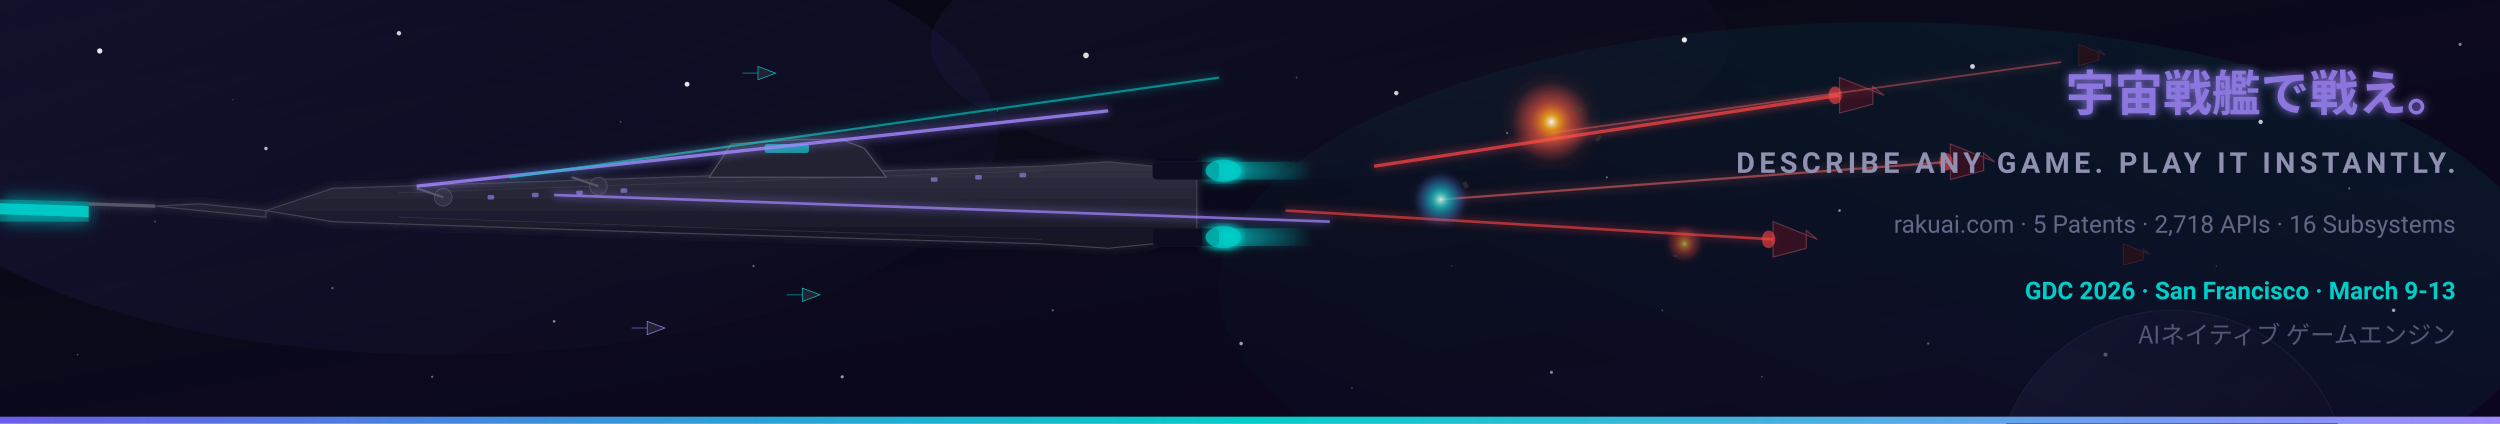
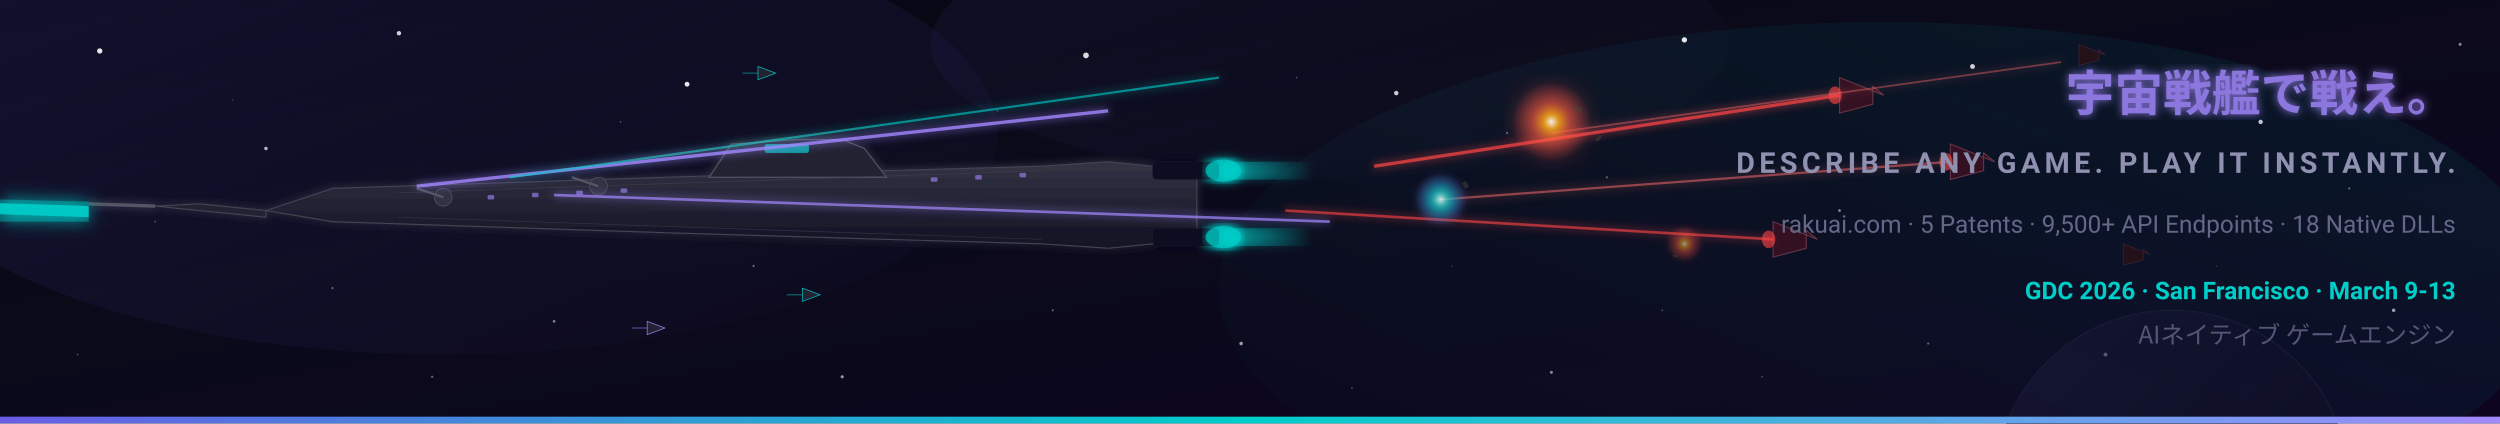
<svg xmlns="http://www.w3.org/2000/svg" viewBox="0 0 1128 191">
  <defs>
    <linearGradient id="bg" x1="0%" y1="0%" x2="100%" y2="100%">
      <stop offset="0%" style="stop-color:#050510" />
      <stop offset="40%" style="stop-color:#0a0a1a" />
      <stop offset="100%" style="stop-color:#0d0520" />
    </linearGradient>
    <linearGradient id="beam1" x1="0%" y1="0%" x2="100%" y2="0%">
      <stop offset="0%" style="stop-color:#00cec9;stop-opacity:1" />
      <stop offset="100%" style="stop-color:#00cec9;stop-opacity:0" />
    </linearGradient>
    <linearGradient id="beam2" x1="0%" y1="0%" x2="100%" y2="0%">
      <stop offset="0%" style="stop-color:#a388ff;stop-opacity:0.9" />
      <stop offset="100%" style="stop-color:#a388ff;stop-opacity:0" />
    </linearGradient>
    <linearGradient id="beam3" x1="100%" y1="0%" x2="0%" y2="0%">
      <stop offset="0%" style="stop-color:#ff6b6b;stop-opacity:0.8" />
      <stop offset="100%" style="stop-color:#ff6b6b;stop-opacity:0" />
    </linearGradient>
    <linearGradient id="ship-hull" x1="0%" y1="0%" x2="0%" y2="100%">
      <stop offset="0%" style="stop-color:#334" />
      <stop offset="100%" style="stop-color:#112" />
    </linearGradient>
    <linearGradient id="engine-glow" x1="0%" y1="0%" x2="100%" y2="0%">
      <stop offset="0%" style="stop-color:#00cec9" />
      <stop offset="100%" style="stop-color:#00cec9;stop-opacity:0" />
    </linearGradient>
    <linearGradient id="nebula1" x1="0%" y1="0%" x2="100%" y2="100%">
      <stop offset="0%" style="stop-color:#6c5ce7;stop-opacity:0.15" />
      <stop offset="100%" style="stop-color:#6c5ce7;stop-opacity:0" />
    </linearGradient>
    <linearGradient id="nebula2" x1="100%" y1="0%" x2="0%" y2="100%">
      <stop offset="0%" style="stop-color:#00cec9;stop-opacity:0.08" />
      <stop offset="100%" style="stop-color:#00cec9;stop-opacity:0" />
    </linearGradient>
    <linearGradient id="planet-g" x1="0%" y1="0%" x2="100%" y2="100%">
      <stop offset="0%" style="stop-color:#1a1a3a" />
      <stop offset="100%" style="stop-color:#0a0a1a" />
    </linearGradient>
    <radialGradient id="explosion1" cx="50%" cy="50%" r="50%">
      <stop offset="0%" style="stop-color:#fff;stop-opacity:0.9" />
      <stop offset="20%" style="stop-color:#ffaa00;stop-opacity:0.7" />
      <stop offset="50%" style="stop-color:#ff4444;stop-opacity:0.4" />
      <stop offset="100%" style="stop-color:#ff4444;stop-opacity:0" />
    </radialGradient>
    <radialGradient id="explosion2" cx="50%" cy="50%" r="50%">
      <stop offset="0%" style="stop-color:#fff;stop-opacity:0.7" />
      <stop offset="30%" style="stop-color:#00cec9;stop-opacity:0.5" />
      <stop offset="100%" style="stop-color:#6c5ce7;stop-opacity:0" />
    </radialGradient>
    <radialGradient id="star-glow" cx="50%" cy="50%" r="50%">
      <stop offset="0%" style="stop-color:#fff;stop-opacity:0.8" />
      <stop offset="100%" style="stop-color:#fff;stop-opacity:0" />
    </radialGradient>
    <filter id="glow">
      <feGaussianBlur stdDeviation="2" result="blur" />
      <feMerge>
        <feMergeNode in="blur" />
        <feMergeNode in="SourceGraphic" />
      </feMerge>
    </filter>
    <filter id="glow-strong">
      <feGaussianBlur stdDeviation="4" result="blur" />
      <feMerge>
        <feMergeNode in="blur" />
        <feMergeNode in="SourceGraphic" />
      </feMerge>
    </filter>
    <filter id="glow-soft">
      <feGaussianBlur stdDeviation="6" result="blur" />
      <feMerge>
        <feMergeNode in="blur" />
        <feMergeNode in="SourceGraphic" />
      </feMerge>
    </filter>
    <linearGradient id="accent-line" x1="0%" y1="0%" x2="100%" y2="0%">
      <stop offset="0%" style="stop-color:#6c5ce7" />
      <stop offset="50%" style="stop-color:#00cec9" />
      <stop offset="100%" style="stop-color:#a388ff" />
    </linearGradient>
  </defs>
  <rect width="1128" height="191" fill="url(#bg)" />
  <ellipse cx="200" cy="60" rx="250" ry="100" fill="url(#nebula1)" />
  <ellipse cx="850" cy="130" rx="300" ry="120" fill="url(#nebula2)" />
  <ellipse cx="600" cy="20" rx="180" ry="60" fill="url(#nebula1)" opacity="0.5" />
  <g fill="white">
    <circle cx="45" cy="23" r="1.2" opacity="0.9" />
    <circle cx="120" cy="67" r="0.8" opacity="0.7" />
    <circle cx="180" cy="15" r="1.0" opacity="0.8" />
    <circle cx="250" cy="145" r="0.6" opacity="0.5" />
    <circle cx="310" cy="38" r="1.1" opacity="0.9" />
    <circle cx="380" cy="170" r="0.7" opacity="0.6" />
    <circle cx="420" cy="85" r="0.9" opacity="0.7" />
    <circle cx="490" cy="25" r="1.3" opacity="0.85" />
    <circle cx="560" cy="155" r="0.8" opacity="0.6" />
    <circle cx="630" cy="42" r="1.0" opacity="0.8" />
    <circle cx="700" cy="168" r="0.7" opacity="0.5" />
    <circle cx="760" cy="18" r="1.2" opacity="0.9" />
    <circle cx="830" cy="95" r="0.6" opacity="0.55" />
    <circle cx="890" cy="30" r="1.1" opacity="0.8" />
    <circle cx="950" cy="160" r="0.9" opacity="0.7" />
    <circle cx="1020" cy="55" r="1.0" opacity="0.75" />
    <circle cx="1080" cy="140" r="0.8" opacity="0.6" />
    <circle cx="1110" cy="20" r="0.7" opacity="0.5" />
    <circle cx="70" cy="100" r="0.4" opacity="0.3" />
    <circle cx="150" cy="130" r="0.5" opacity="0.35" />
    <circle cx="230" cy="80" r="0.4" opacity="0.3" />
    <circle cx="340" cy="120" r="0.5" opacity="0.4" />
    <circle cx="450" cy="50" r="0.4" opacity="0.3" />
    <circle cx="530" cy="110" r="0.3" opacity="0.25" />
    <circle cx="610" cy="175" r="0.4" opacity="0.3" />
    <circle cx="680" cy="60" r="0.5" opacity="0.35" />
    <circle cx="750" cy="140" r="0.4" opacity="0.3" />
    <circle cx="810" cy="45" r="0.3" opacity="0.25" />
    <circle cx="870" cy="155" r="0.5" opacity="0.35" />
    <circle cx="940" cy="75" r="0.4" opacity="0.3" />
    <circle cx="1000" cy="120" r="0.3" opacity="0.25" />
    <circle cx="1060" cy="85" r="0.5" opacity="0.35" />
    <circle cx="35" cy="160" r="0.4" opacity="0.3" />
    <circle cx="105" cy="45" r="0.3" opacity="0.25" />
    <circle cx="195" cy="170" r="0.5" opacity="0.4" />
    <circle cx="280" cy="55" r="0.4" opacity="0.3" />
    <circle cx="365" cy="90" r="0.3" opacity="0.25" />
    <circle cx="475" cy="140" r="0.5" opacity="0.35" />
    <circle cx="585" cy="35" r="0.4" opacity="0.3" />
    <circle cx="655" cy="120" r="0.3" opacity="0.25" />
    <circle cx="725" cy="80" r="0.5" opacity="0.35" />
    <circle cx="795" cy="170" r="0.4" opacity="0.3" />
  </g>
  <circle cx="980" cy="220" r="80" fill="url(#planet-g)" stroke="#222244" stroke-width="0.5" opacity="0.6" />
  <ellipse cx="980" cy="220" rx="82" ry="12" fill="none" stroke="#334" stroke-width="1.5" opacity="0.4" transform="rotate(-15 980 220)" />
  <g transform="translate(120, 55)" filter="url(#glow)">
    <polygon points="0,40 30,30 180,25 280,22 350,20 380,18 400,20 420,25 420,50 400,55 380,57 350,55 280,53 180,50 30,45" fill="url(#ship-hull)" stroke="#445" stroke-width="0.5" />
    <polygon points="200,25 210,10 240,8 260,8 270,12 280,25" fill="#223" stroke="#556" stroke-width="0.5" />
    <rect x="225" y="10" width="20" height="4" rx="1" fill="#00cec9" opacity="0.7" />
    <polygon points="0,40 -30,37 -50,38 0,43" fill="#223" stroke="#445" stroke-width="0.5" />
    <line x1="-50" y1="38" x2="-80" y2="37" stroke="#556" stroke-width="1.5" />
    <rect x="400" y="18" width="30" height="8" rx="2" fill="#112" />
    <rect x="400" y="48" width="30" height="8" rx="2" fill="#112" />
    <ellipse cx="432" cy="22" rx="8" ry="5" fill="#00cec9" opacity="0.8" filter="url(#glow)" />
    <ellipse cx="432" cy="52" rx="8" ry="5" fill="#00cec9" opacity="0.8" filter="url(#glow)" />
    <rect x="432" y="18" width="40" height="8" rx="2" fill="url(#engine-glow)" opacity="0.5" />
    <rect x="432" y="48" width="40" height="8" rx="2" fill="url(#engine-glow)" opacity="0.5" />
    <line x1="60" y1="32" x2="350" y2="22" stroke="#445" stroke-width="0.3" opacity="0.6" />
    <line x1="60" y1="43" x2="350" y2="53" stroke="#445" stroke-width="0.3" opacity="0.6" />
    <g fill="#a388ff" opacity="0.6">
      <rect x="100" y="33" width="3" height="2" rx="0.5" />
      <rect x="120" y="32" width="3" height="2" rx="0.5" />
      <rect x="140" y="31" width="3" height="2" rx="0.5" />
      <rect x="160" y="30" width="3" height="2" rx="0.5" />
      <rect x="300" y="25" width="3" height="2" rx="0.5" />
      <rect x="320" y="24" width="3" height="2" rx="0.5" />
      <rect x="340" y="23" width="3" height="2" rx="0.5" />
    </g>
    <g fill="#334" stroke="#556" stroke-width="0.3">
      <circle cx="80" cy="34" r="4" />
      <line x1="80" y1="34" x2="68" y2="30" stroke="#556" stroke-width="1" />
      <circle cx="150" cy="29" r="4" />
      <line x1="150" y1="29" x2="138" y2="25" stroke="#556" stroke-width="1" />
    </g>
  </g>
  <g filter="url(#glow-strong)">
    <polygon points="40,93 -20,91 -20,96 40,98" fill="#00cec9" opacity="0.9" />
    <polygon points="40,91 -80,88 -80,100 40,100" fill="#00cec9" opacity="0.4" />
    <polygon points="-20,86 -200,82 -200,105 -20,102" fill="url(#beam1)" opacity="0.25" />
  </g>
  <g>
    <g transform="translate(850, 35)">
      <polygon points="0,8 -20,0 -20,16 -5,12 -5,4" fill="#331122" stroke="#663344" stroke-width="0.5" />
      <ellipse cx="-22" cy="8" rx="3" ry="4" fill="#ff4444" opacity="0.6" />
    </g>
    <g transform="translate(900, 65)">
      <polygon points="0,8 -20,0 -20,16 -5,12 -5,4" fill="#331122" stroke="#663344" stroke-width="0.5" />
      <ellipse cx="-22" cy="8" rx="3" ry="4" fill="#ff4444" opacity="0.6" />
    </g>
    <g transform="translate(820, 100)">
      <polygon points="0,8 -20,0 -20,16 -5,12 -5,4" fill="#331122" stroke="#663344" stroke-width="0.5" />
      <ellipse cx="-22" cy="8" rx="3" ry="4" fill="#ff4444" opacity="0.6" />
    </g>
    <g transform="translate(950, 20) scale(0.6)">
      <polygon points="0,8 -20,0 -20,16 -5,12 -5,4" fill="#221118" stroke="#442233" stroke-width="0.5" />
    </g>
    <g transform="translate(970, 110) scale(0.6)">
      <polygon points="0,8 -20,0 -20,16 -5,12 -5,4" fill="#221118" stroke="#442233" stroke-width="0.5" />
    </g>
  </g>
  <g filter="url(#glow)">
    <line x1="830" y1="43" x2="620" y2="75" stroke="#ff4444" stroke-width="1.5" opacity="0.7" />
    <line x1="880" y1="73" x2="650" y2="90" stroke="#ff6b6b" stroke-width="1" opacity="0.5" />
    <line x1="800" y1="108" x2="580" y2="95" stroke="#ff4444" stroke-width="1.2" opacity="0.6" />
    <line x1="930" y1="28" x2="700" y2="60" stroke="#ff6b6b" stroke-width="0.8" opacity="0.4" />
  </g>
  <g filter="url(#glow)">
    <line x1="188" y1="84" x2="500" y2="50" stroke="#a388ff" stroke-width="1.5" opacity="0.8" />
    <line x1="230" y1="80" x2="550" y2="35" stroke="#00cec9" stroke-width="1" opacity="0.6" />
    <line x1="250" y1="88" x2="600" y2="100" stroke="#a388ff" stroke-width="1.2" opacity="0.7" />
  </g>
  <g>
    <g transform="translate(350, 30)">
      <polygon points="0,3 -8,0 -8,6" fill="#223" stroke="#00cec9" stroke-width="0.3" />
      <line x1="-8" y1="3" x2="-15" y2="3" stroke="#00cec9" stroke-width="0.5" opacity="0.5" />
    </g>
    <g transform="translate(370, 130)">
      <polygon points="0,3 -8,0 -8,6" fill="#223" stroke="#00cec9" stroke-width="0.3" />
      <line x1="-8" y1="3" x2="-15" y2="3" stroke="#00cec9" stroke-width="0.5" opacity="0.5" />
    </g>
    <g transform="translate(300, 145)">
      <polygon points="0,3 -8,0 -8,6" fill="#223" stroke="#a388ff" stroke-width="0.3" />
      <line x1="-8" y1="3" x2="-15" y2="3" stroke="#a388ff" stroke-width="0.5" opacity="0.5" />
    </g>
  </g>
  <circle cx="700" cy="55" r="18" fill="url(#explosion1)" filter="url(#glow-soft)" />
  <circle cx="650" cy="90" r="12" fill="url(#explosion2)" filter="url(#glow)" />
  <circle cx="760" cy="110" r="8" fill="url(#explosion1)" opacity="0.6" filter="url(#glow)" />
  <g fill="#443" opacity="0.5">
    <rect x="710" y="48" width="4" height="2" transform="rotate(30 712 49)" />
    <rect x="720" y="62" width="3" height="1.5" transform="rotate(-45 721 63)" />
    <rect x="660" y="82" width="3" height="2" transform="rotate(60 661 83)" />
    <rect x="755" y="115" width="2" height="1" transform="rotate(15 756 115)" />
  </g>
  <g>
    <text x="1108" y="50" text-anchor="end" font-family="'Noto Sans CJK JP','Noto Sans JP','Hiragino Sans',sans-serif" font-size="22" font-weight="700" fill="#a388ff" opacity="0.85" filter="url(#glow)">宇宙戦艦で戦え。</text>
    <text x="1108" y="78" text-anchor="end" font-family="-apple-system,BlinkMacSystemFont,'Segoe UI',Roboto,sans-serif" font-size="13" font-weight="600" fill="#9090b0" letter-spacing="0.15em">DESCRIBE ANY GAME. PLAY IT INSTANTLY.</text>
-     <text x="1108" y="105" text-anchor="end" font-family="-apple-system,BlinkMacSystemFont,'Segoe UI',Roboto,sans-serif" font-size="11" fill="#666688">rakuai.com · 5 Patents · 2,718 APIs · 16 Subsystems</text>
+     <text x="1108" y="105" text-anchor="end" font-family="-apple-system,BlinkMacSystemFont,'Segoe UI',Roboto,sans-serif" font-size="11" fill="#666688">rakuai.com · 5 Patents · 9,500+ API Endpoints · 18 Native DLLs</text>
    <text x="1108" y="135" text-anchor="end" font-family="-apple-system,BlinkMacSystemFont,'Segoe UI',Roboto,sans-serif" font-size="11" font-weight="700" fill="#00cec9">GDC 2026 · San Francisco · March 9-13</text>
    <text x="1108" y="155" text-anchor="end" font-family="'Noto Sans CJK JP','Noto Sans JP','Hiragino Sans',sans-serif" font-size="11" fill="#555577">AIネイティブ ゲームエンジン</text>
  </g>
  <rect x="0" y="188" width="1128" height="3" fill="url(#accent-line)" />
</svg>
